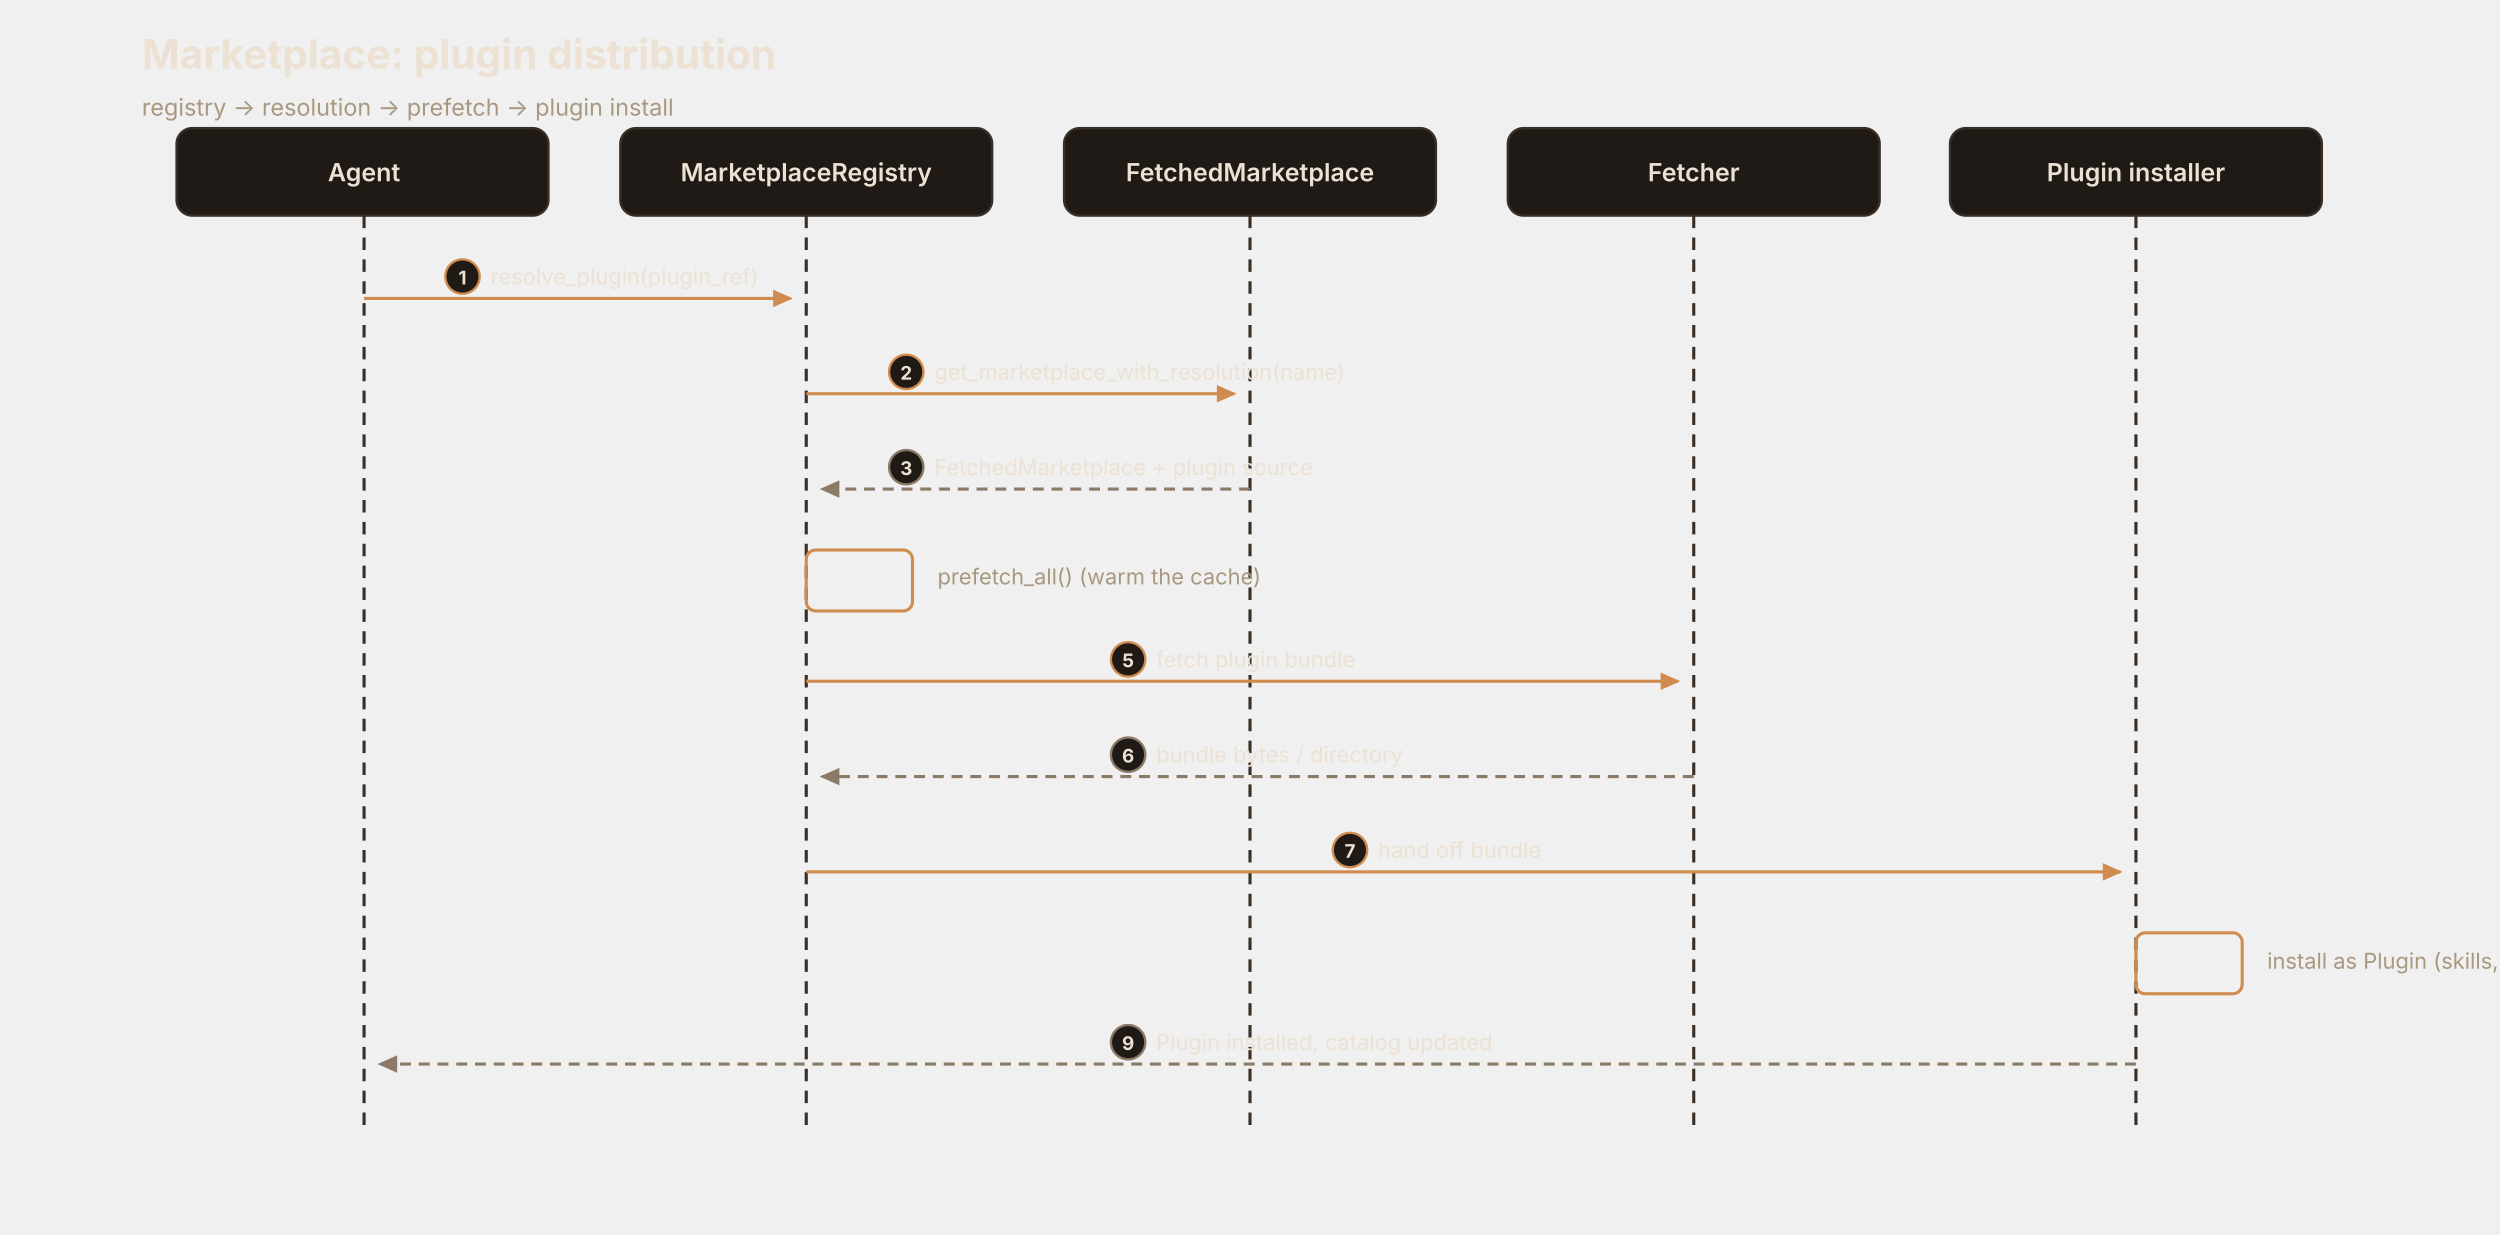
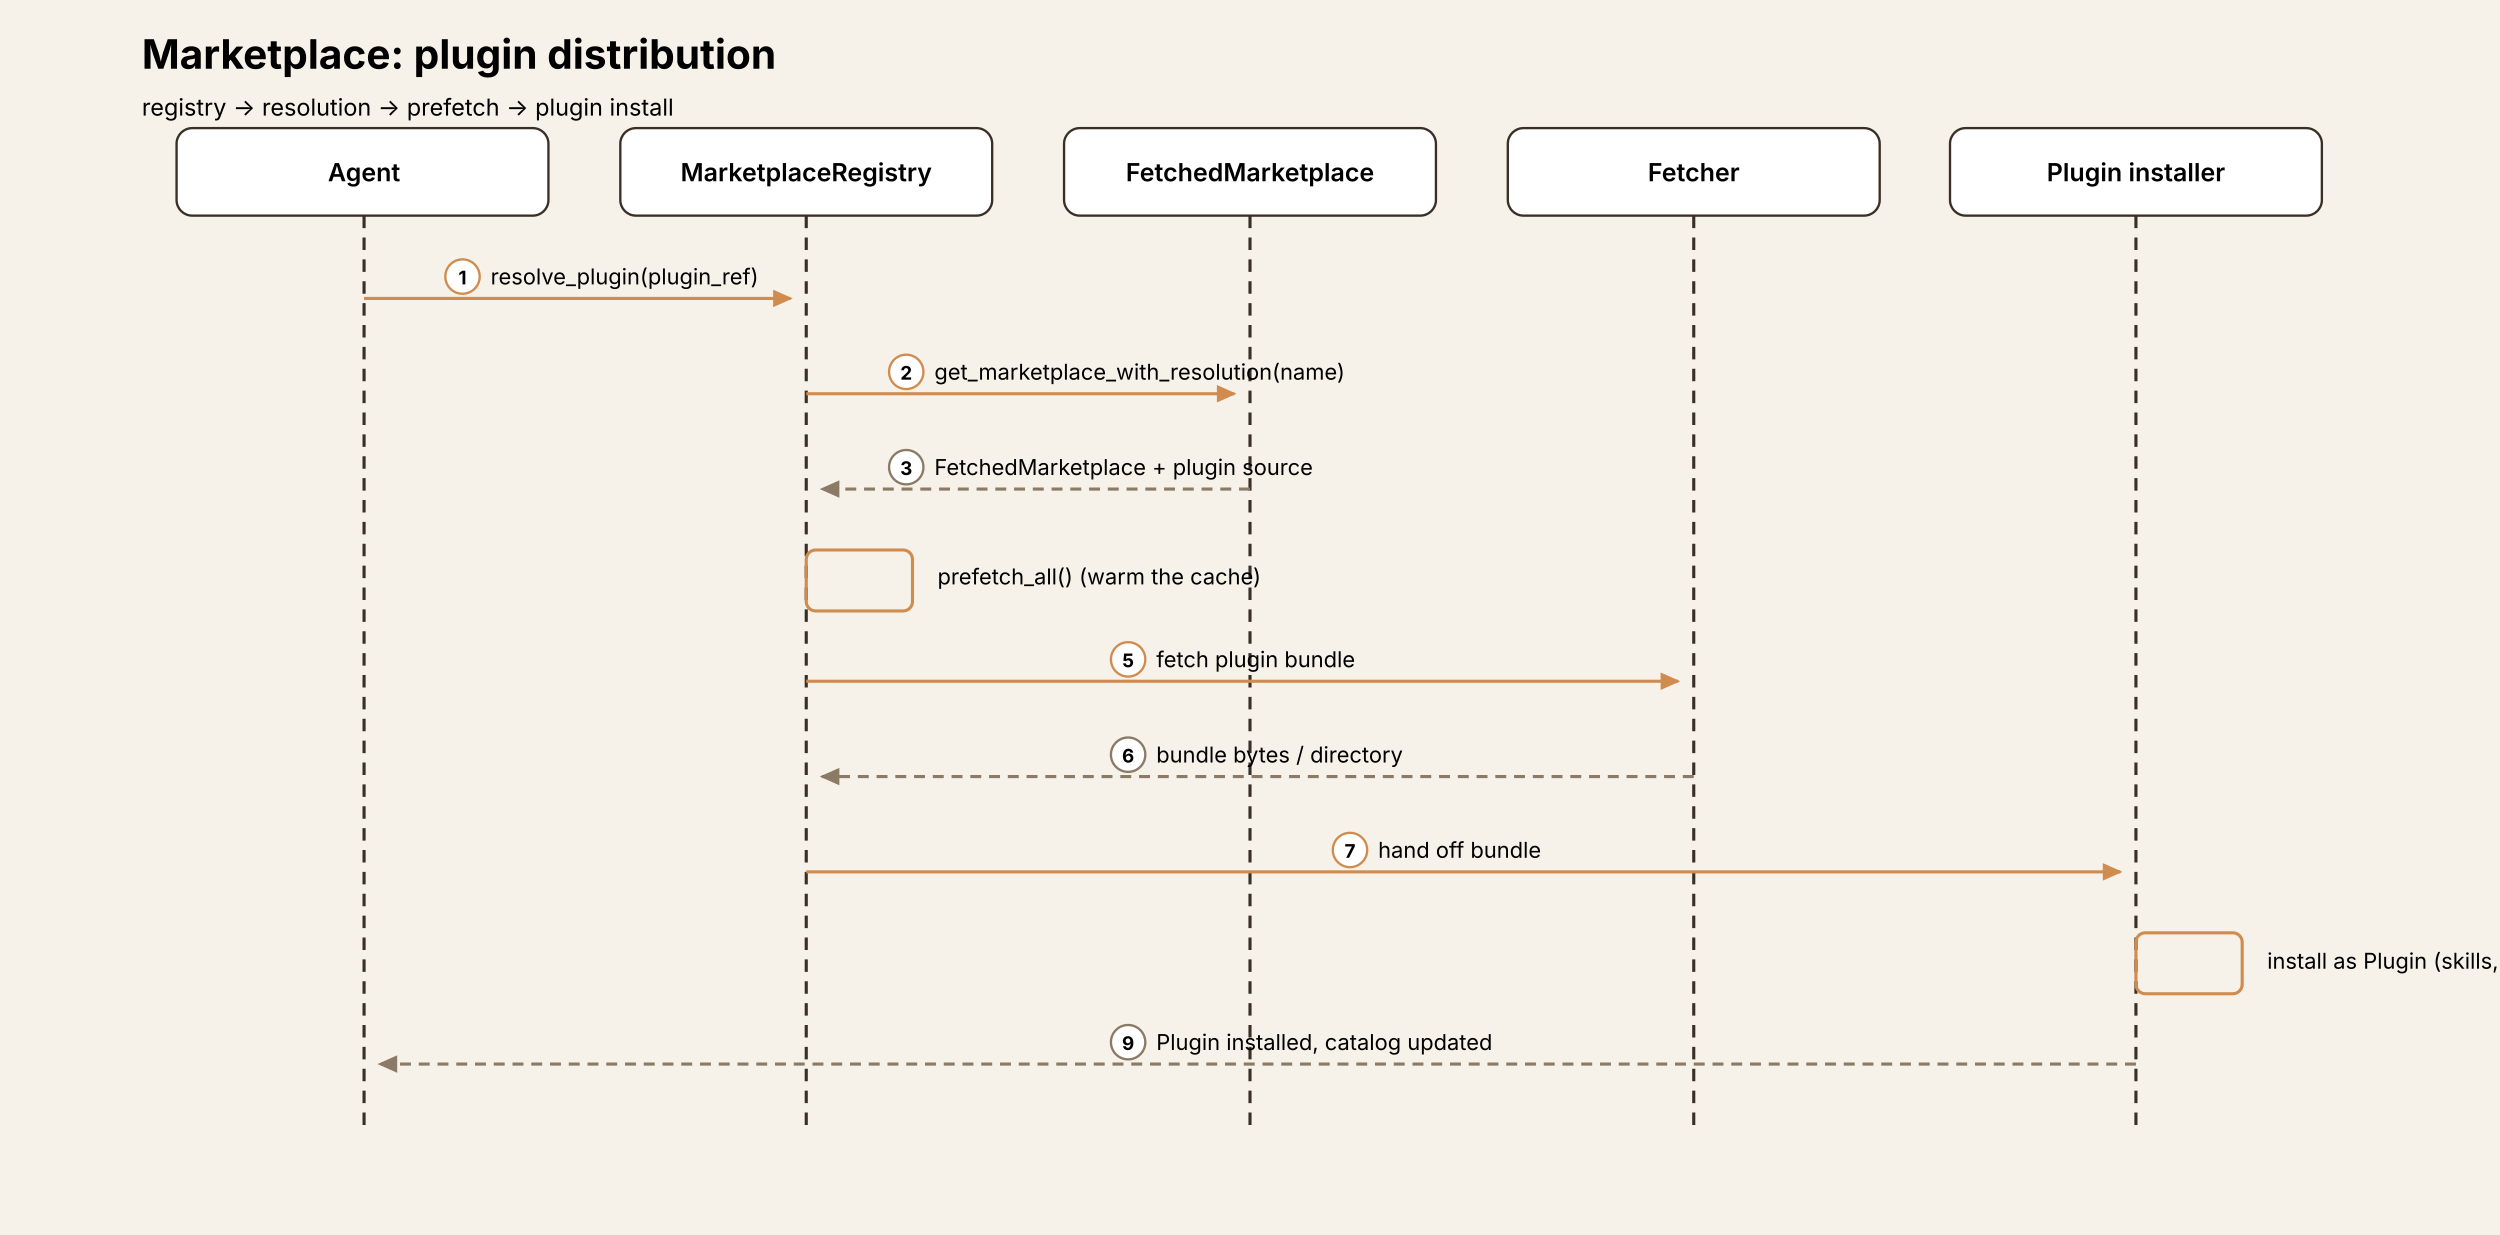
<svg xmlns="http://www.w3.org/2000/svg" viewBox="0 0 1600 790" width="1600" font-family="system-ui, -apple-system, sans-serif">
  <defs>
    <marker id="arrc" viewBox="0 0 10 10" refX="8" refY="5" markerWidth="7" markerHeight="7" orient="auto-start-reverse">
      <path d="M 0 1 L 9 5 L 0 9 z" fill="#d08c4e" />
    </marker>
    <marker id="arrr" viewBox="0 0 10 10" refX="8" refY="5" markerWidth="7" markerHeight="7" orient="auto-start-reverse">
      <path d="M 0 1 L 9 5 L 0 9 z" fill="#8a7a66" />
    </marker>
  </defs>
-   <text x="90.78" y="44" font-size="26" font-weight="700" fill="#ece1d3">Marketplace: plugin distribution</text>
-   <text x="90.78" y="74" font-size="15" fill="#a89880">registry -&gt; resolution -&gt; prefetch -&gt; plugin install</text>
+   <rect x="0" y="0" width="1600" height="790" fill="#f7f2e9" />
+   <text x="90.78" y="44" font-size="26" font-weight="700" fill="#000000">Marketplace: plugin distribution</text>
+   <text x="90.78" y="74" font-size="15" fill="#000000">registry -&gt; resolution -&gt; prefetch -&gt; plugin install</text>
  <line x1="233" y1="110" x2="233" y2="722" stroke="#3a2f26" stroke-width="2" stroke-dasharray="8 6" />
-   <rect x="113" y="82" width="238" height="56" rx="10" fill="#1f1a15" stroke="#3a2f26" stroke-width="1.5" />
-   <text x="233" y="116" text-anchor="middle" font-size="16" font-weight="600" fill="#ece1d3">Agent</text>
+   <rect x="113" y="82" width="238" height="56" rx="10" fill="#ffffff" stroke="#3a2f26" stroke-width="1.5" />
+   <text x="233" y="116" text-anchor="middle" font-size="16" font-weight="600" fill="#000000">Agent</text>
  <line x1="516" y1="110" x2="516" y2="722" stroke="#3a2f26" stroke-width="2" stroke-dasharray="8 6" />
-   <rect x="397" y="82" width="238" height="56" rx="10" fill="#1f1a15" stroke="#3a2f26" stroke-width="1.5" />
-   <text x="516" y="116" text-anchor="middle" font-size="16" font-weight="600" fill="#ece1d3">MarketplaceRegistry</text>
+   <rect x="397" y="82" width="238" height="56" rx="10" fill="#ffffff" stroke="#3a2f26" stroke-width="1.5" />
+   <text x="516" y="116" text-anchor="middle" font-size="16" font-weight="600" fill="#000000">MarketplaceRegistry</text>
  <line x1="800" y1="110" x2="800" y2="722" stroke="#3a2f26" stroke-width="2" stroke-dasharray="8 6" />
-   <rect x="681" y="82" width="238" height="56" rx="10" fill="#1f1a15" stroke="#3a2f26" stroke-width="1.5" />
-   <text x="800" y="116" text-anchor="middle" font-size="16" font-weight="600" fill="#ece1d3">FetchedMarketplace</text>
+   <rect x="681" y="82" width="238" height="56" rx="10" fill="#ffffff" stroke="#3a2f26" stroke-width="1.5" />
+   <text x="800" y="116" text-anchor="middle" font-size="16" font-weight="600" fill="#000000">FetchedMarketplace</text>
  <line x1="1084" y1="110" x2="1084" y2="722" stroke="#3a2f26" stroke-width="2" stroke-dasharray="8 6" />
-   <rect x="965" y="82" width="238" height="56" rx="10" fill="#1f1a15" stroke="#3a2f26" stroke-width="1.5" />
-   <text x="1084" y="116" text-anchor="middle" font-size="16" font-weight="600" fill="#ece1d3">Fetcher</text>
+   <rect x="965" y="82" width="238" height="56" rx="10" fill="#ffffff" stroke="#3a2f26" stroke-width="1.5" />
+   <text x="1084" y="116" text-anchor="middle" font-size="16" font-weight="600" fill="#000000">Fetcher</text>
  <line x1="1367" y1="110" x2="1367" y2="722" stroke="#3a2f26" stroke-width="2" stroke-dasharray="8 6" />
-   <rect x="1248" y="82" width="238" height="56" rx="10" fill="#1f1a15" stroke="#3a2f26" stroke-width="1.5" />
-   <text x="1367" y="116" text-anchor="middle" font-size="16" font-weight="600" fill="#ece1d3">Plugin installer</text>
+   <rect x="1248" y="82" width="238" height="56" rx="10" fill="#ffffff" stroke="#3a2f26" stroke-width="1.5" />
+   <text x="1367" y="116" text-anchor="middle" font-size="16" font-weight="600" fill="#000000">Plugin installer</text>
  <line x1="233" y1="191" x2="506" y2="191" stroke="#d08c4e" stroke-width="2" marker-end="url(#arrc)" />
-   <circle cx="296" cy="177" r="11" fill="#1f1a15" stroke="#d08c4e" stroke-width="1.5" />
-   <text x="296" y="182" text-anchor="middle" font-size="12" font-weight="700" fill="#ece1d3">1</text>
-   <text x="314" y="182" font-size="14" fill="#ece1d3">resolve_plugin(plugin_ref)</text>
+   <circle cx="296" cy="177" r="11" fill="#ffffff" stroke="#d08c4e" stroke-width="1.5" />
+   <text x="296" y="182" text-anchor="middle" font-size="12" font-weight="700" fill="#000000">1</text>
+   <text x="314" y="182" font-size="14" fill="#000000">resolve_plugin(plugin_ref)</text>
  <line x1="516" y1="252" x2="790" y2="252" stroke="#d08c4e" stroke-width="2" marker-end="url(#arrc)" />
-   <circle cx="580" cy="238" r="11" fill="#1f1a15" stroke="#d08c4e" stroke-width="1.5" />
-   <text x="580" y="243" text-anchor="middle" font-size="12" font-weight="700" fill="#ece1d3">2</text>
-   <text x="598" y="243" font-size="14" fill="#ece1d3">get_marketplace_with_resolution(name)</text>
+   <circle cx="580" cy="238" r="11" fill="#ffffff" stroke="#d08c4e" stroke-width="1.5" />
+   <text x="580" y="243" text-anchor="middle" font-size="12" font-weight="700" fill="#000000">2</text>
+   <text x="598" y="243" font-size="14" fill="#000000">get_marketplace_with_resolution(name)</text>
  <line x1="800" y1="313" x2="526" y2="313" stroke="#8a7a66" stroke-width="2" stroke-dasharray="7 5" marker-end="url(#arrr)" />
-   <circle cx="580" cy="299" r="11" fill="#1f1a15" stroke="#8a7a66" stroke-width="1.5" />
-   <text x="580" y="304" text-anchor="middle" font-size="12" font-weight="700" fill="#ece1d3">3</text>
-   <text x="598" y="304" font-size="14" fill="#ece1d3">FetchedMarketplace + plugin source</text>
+   <circle cx="580" cy="299" r="11" fill="#ffffff" stroke="#8a7a66" stroke-width="1.5" />
+   <text x="580" y="304" text-anchor="middle" font-size="12" font-weight="700" fill="#000000">3</text>
+   <text x="598" y="304" font-size="14" fill="#000000">FetchedMarketplace + plugin source</text>
  <rect x="516" y="352" width="68" height="39" rx="6" fill="none" stroke="#d08c4e" stroke-width="2" />
-   <text x="600" y="374" font-size="14" fill="#a89880">prefetch_all() (warm the cache)</text>
+   <text x="600" y="374" font-size="14" fill="#000000">prefetch_all() (warm the cache)</text>
  <line x1="516" y1="436" x2="1074" y2="436" stroke="#d08c4e" stroke-width="2" marker-end="url(#arrc)" />
-   <circle cx="722" cy="422" r="11" fill="#1f1a15" stroke="#d08c4e" stroke-width="1.5" />
-   <text x="722" y="427" text-anchor="middle" font-size="12" font-weight="700" fill="#ece1d3">5</text>
-   <text x="740" y="427" font-size="14" fill="#ece1d3">fetch plugin bundle</text>
+   <circle cx="722" cy="422" r="11" fill="#ffffff" stroke="#d08c4e" stroke-width="1.5" />
+   <text x="722" y="427" text-anchor="middle" font-size="12" font-weight="700" fill="#000000">5</text>
+   <text x="740" y="427" font-size="14" fill="#000000">fetch plugin bundle</text>
  <line x1="1084" y1="497" x2="526" y2="497" stroke="#8a7a66" stroke-width="2" stroke-dasharray="7 5" marker-end="url(#arrr)" />
-   <circle cx="722" cy="483" r="11" fill="#1f1a15" stroke="#8a7a66" stroke-width="1.5" />
-   <text x="722" y="488" text-anchor="middle" font-size="12" font-weight="700" fill="#ece1d3">6</text>
-   <text x="740" y="488" font-size="14" fill="#ece1d3">bundle bytes / directory</text>
+   <circle cx="722" cy="483" r="11" fill="#ffffff" stroke="#8a7a66" stroke-width="1.5" />
+   <text x="722" y="488" text-anchor="middle" font-size="12" font-weight="700" fill="#000000">6</text>
+   <text x="740" y="488" font-size="14" fill="#000000">bundle bytes / directory</text>
  <line x1="516" y1="558" x2="1357" y2="558" stroke="#d08c4e" stroke-width="2" marker-end="url(#arrc)" />
-   <circle cx="864" cy="544" r="11" fill="#1f1a15" stroke="#d08c4e" stroke-width="1.5" />
-   <text x="864" y="549" text-anchor="middle" font-size="12" font-weight="700" fill="#ece1d3">7</text>
-   <text x="882" y="549" font-size="14" fill="#ece1d3">hand off bundle</text>
+   <circle cx="864" cy="544" r="11" fill="#ffffff" stroke="#d08c4e" stroke-width="1.5" />
+   <text x="864" y="549" text-anchor="middle" font-size="12" font-weight="700" fill="#000000">7</text>
+   <text x="882" y="549" font-size="14" fill="#000000">hand off bundle</text>
  <rect x="1367" y="597" width="68" height="39" rx="6" fill="none" stroke="#d08c4e" stroke-width="2" />
-   <text x="1451" y="620" font-size="14" fill="#a89880">install as Plugin (skills, hooks, MCP, agents, commands)</text>
+   <text x="1451" y="620" font-size="14" fill="#000000">install as Plugin (skills, hooks, MCP, agents, commands)</text>
  <line x1="1367" y1="681" x2="243" y2="681" stroke="#8a7a66" stroke-width="2" stroke-dasharray="7 5" marker-end="url(#arrr)" />
-   <circle cx="722" cy="667" r="11" fill="#1f1a15" stroke="#8a7a66" stroke-width="1.5" />
-   <text x="722" y="672" text-anchor="middle" font-size="12" font-weight="700" fill="#ece1d3">9</text>
-   <text x="740" y="672" font-size="14" fill="#ece1d3">Plugin installed, catalog updated</text>
+   <circle cx="722" cy="667" r="11" fill="#ffffff" stroke="#8a7a66" stroke-width="1.5" />
+   <text x="722" y="672" text-anchor="middle" font-size="12" font-weight="700" fill="#000000">9</text>
+   <text x="740" y="672" font-size="14" fill="#000000">Plugin installed, catalog updated</text>
</svg>
